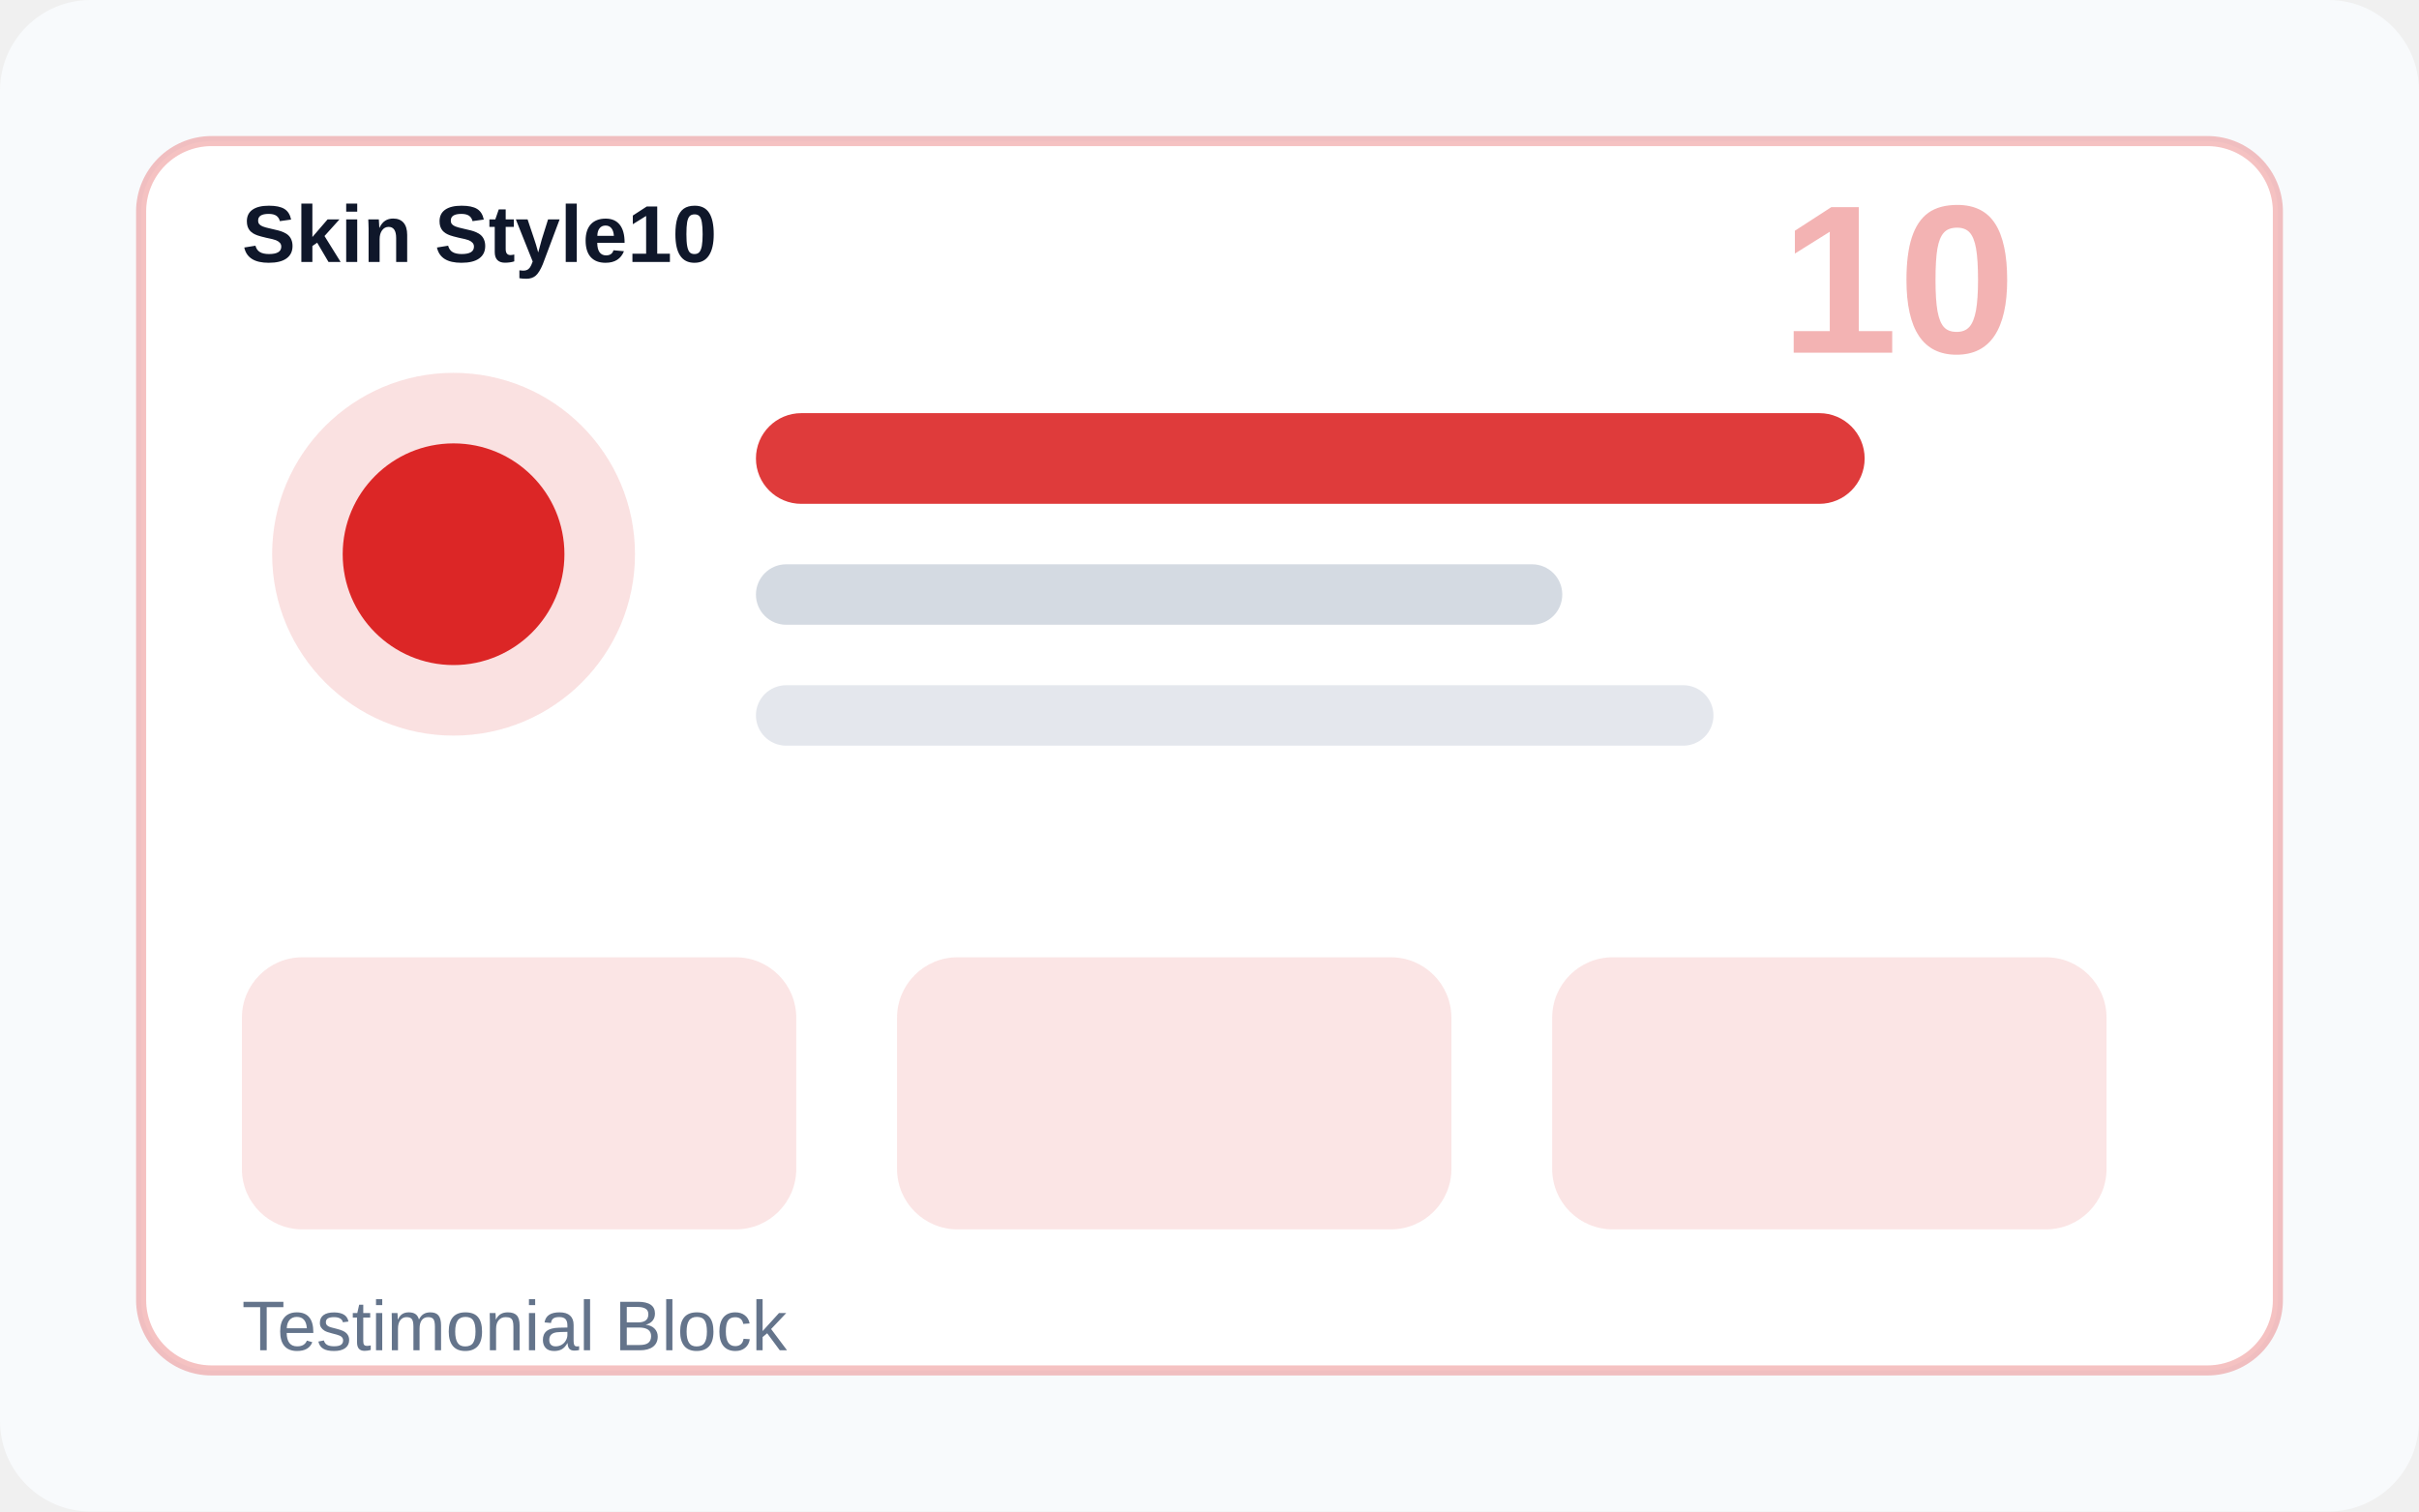
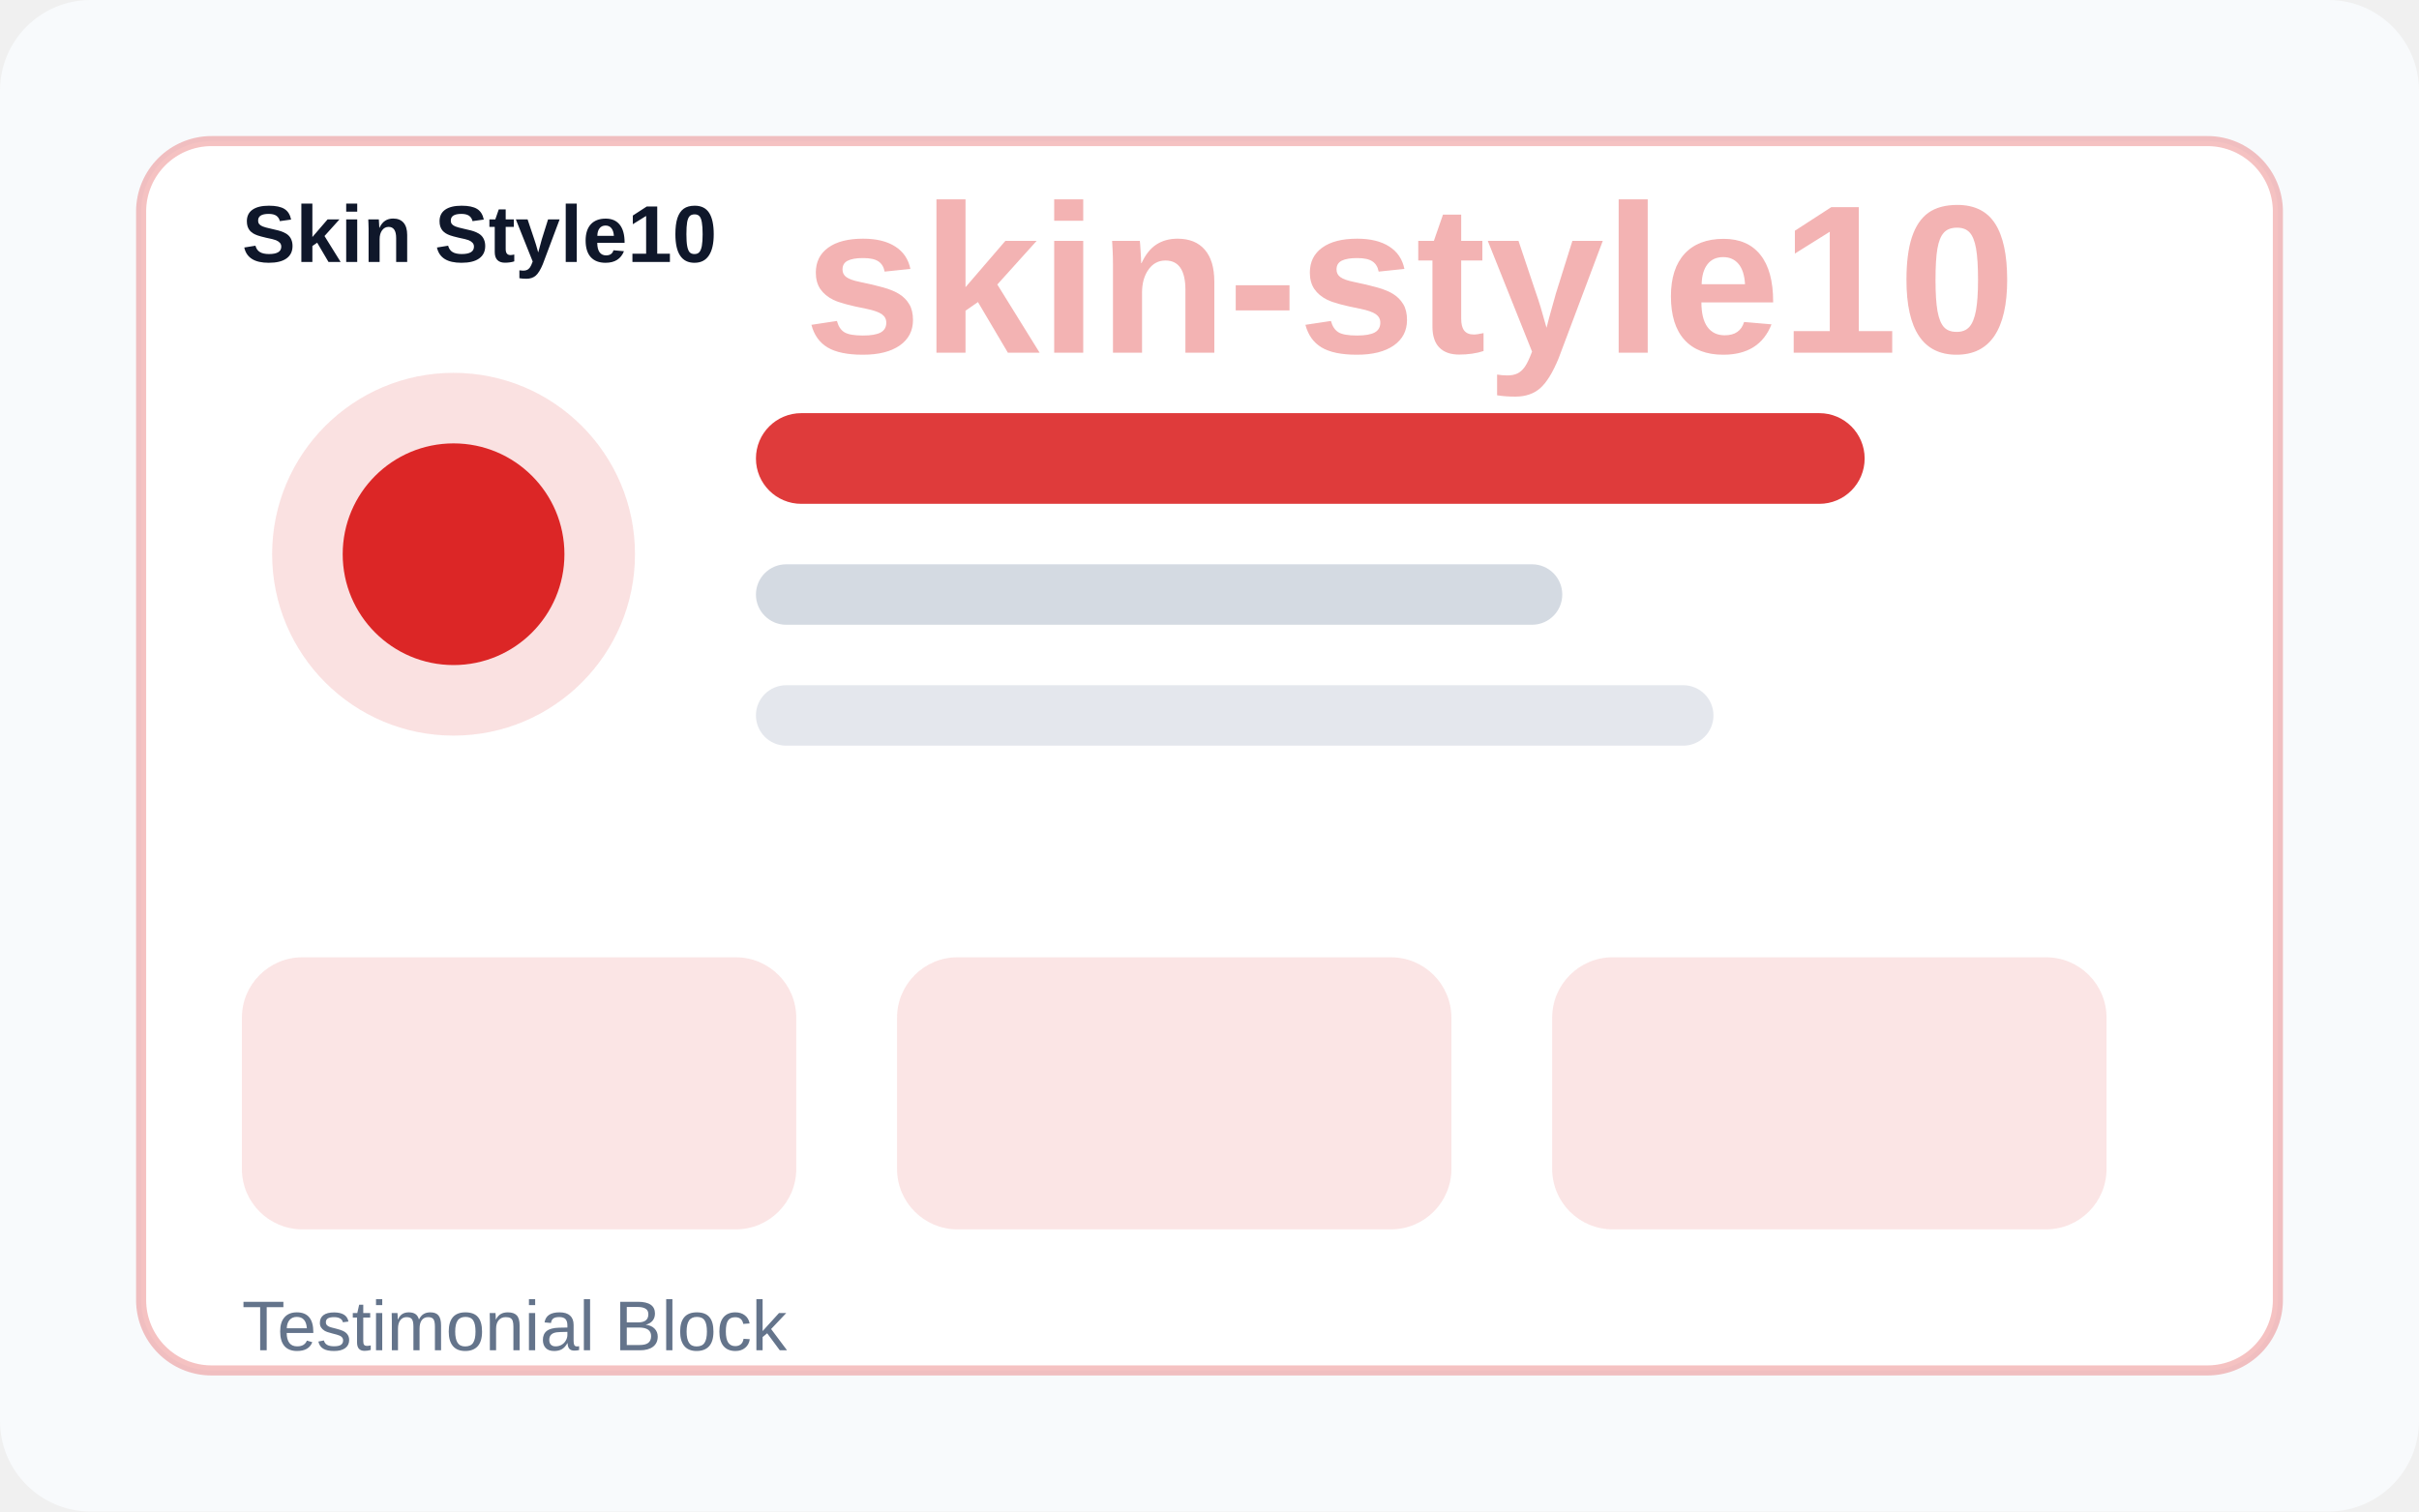
<svg xmlns="http://www.w3.org/2000/svg" width="480" height="300" viewBox="0 0 480 300" role="img">
  <rect width="480" height="300" rx="18" fill="#f8fafc" />
  <rect x="28" y="28" width="424" height="244" rx="14" fill="#fff" stroke="#dc2626" stroke-opacity="0.28" stroke-width="2" />
  <circle cx="90" cy="110" r="36" fill="#dc2626" fill-opacity="0.14" />
  <circle cx="90" cy="110" r="22" fill="#dc2626" />
  <rect x="150" y="82" width="220" height="18" rx="9" fill="#dc2626" fill-opacity="0.9" />
  <rect x="150" y="112" width="160" height="12" rx="6" fill="#94a3b8" fill-opacity="0.4" />
  <rect x="150" y="136" width="190" height="12" rx="6" fill="#94a3b8" fill-opacity="0.25" />
  <rect x="48" y="190" width="110" height="54" rx="12" fill="#dc2626" fill-opacity="0.12" />
  <rect x="178" y="190" width="110" height="54" rx="12" fill="#dc2626" fill-opacity="0.12" />
  <rect x="308" y="190" width="110" height="54" rx="12" fill="#dc2626" fill-opacity="0.12" />
-   <text x="400" y="70" text-anchor="end" font-family="Segoe UI, Arial, sans-serif" font-size="42" font-weight="700" fill="#dc2626" fill-opacity="0.35">10</text>
+   <text x="400" y="70" text-anchor="end" font-family="Segoe UI, Arial, sans-serif" font-size="42" font-weight="700" fill="#dc2626" fill-opacity="0.35">skin-style10</text>
  <text x="48" y="52" font-family="Segoe UI, Arial, sans-serif" font-size="16" font-weight="600" fill="#0f172a">Skin Style10</text>
  <text x="48" y="268" font-family="Segoe UI, Arial, sans-serif" font-size="14" fill="#64748b">Testimonial Block</text>
</svg>
